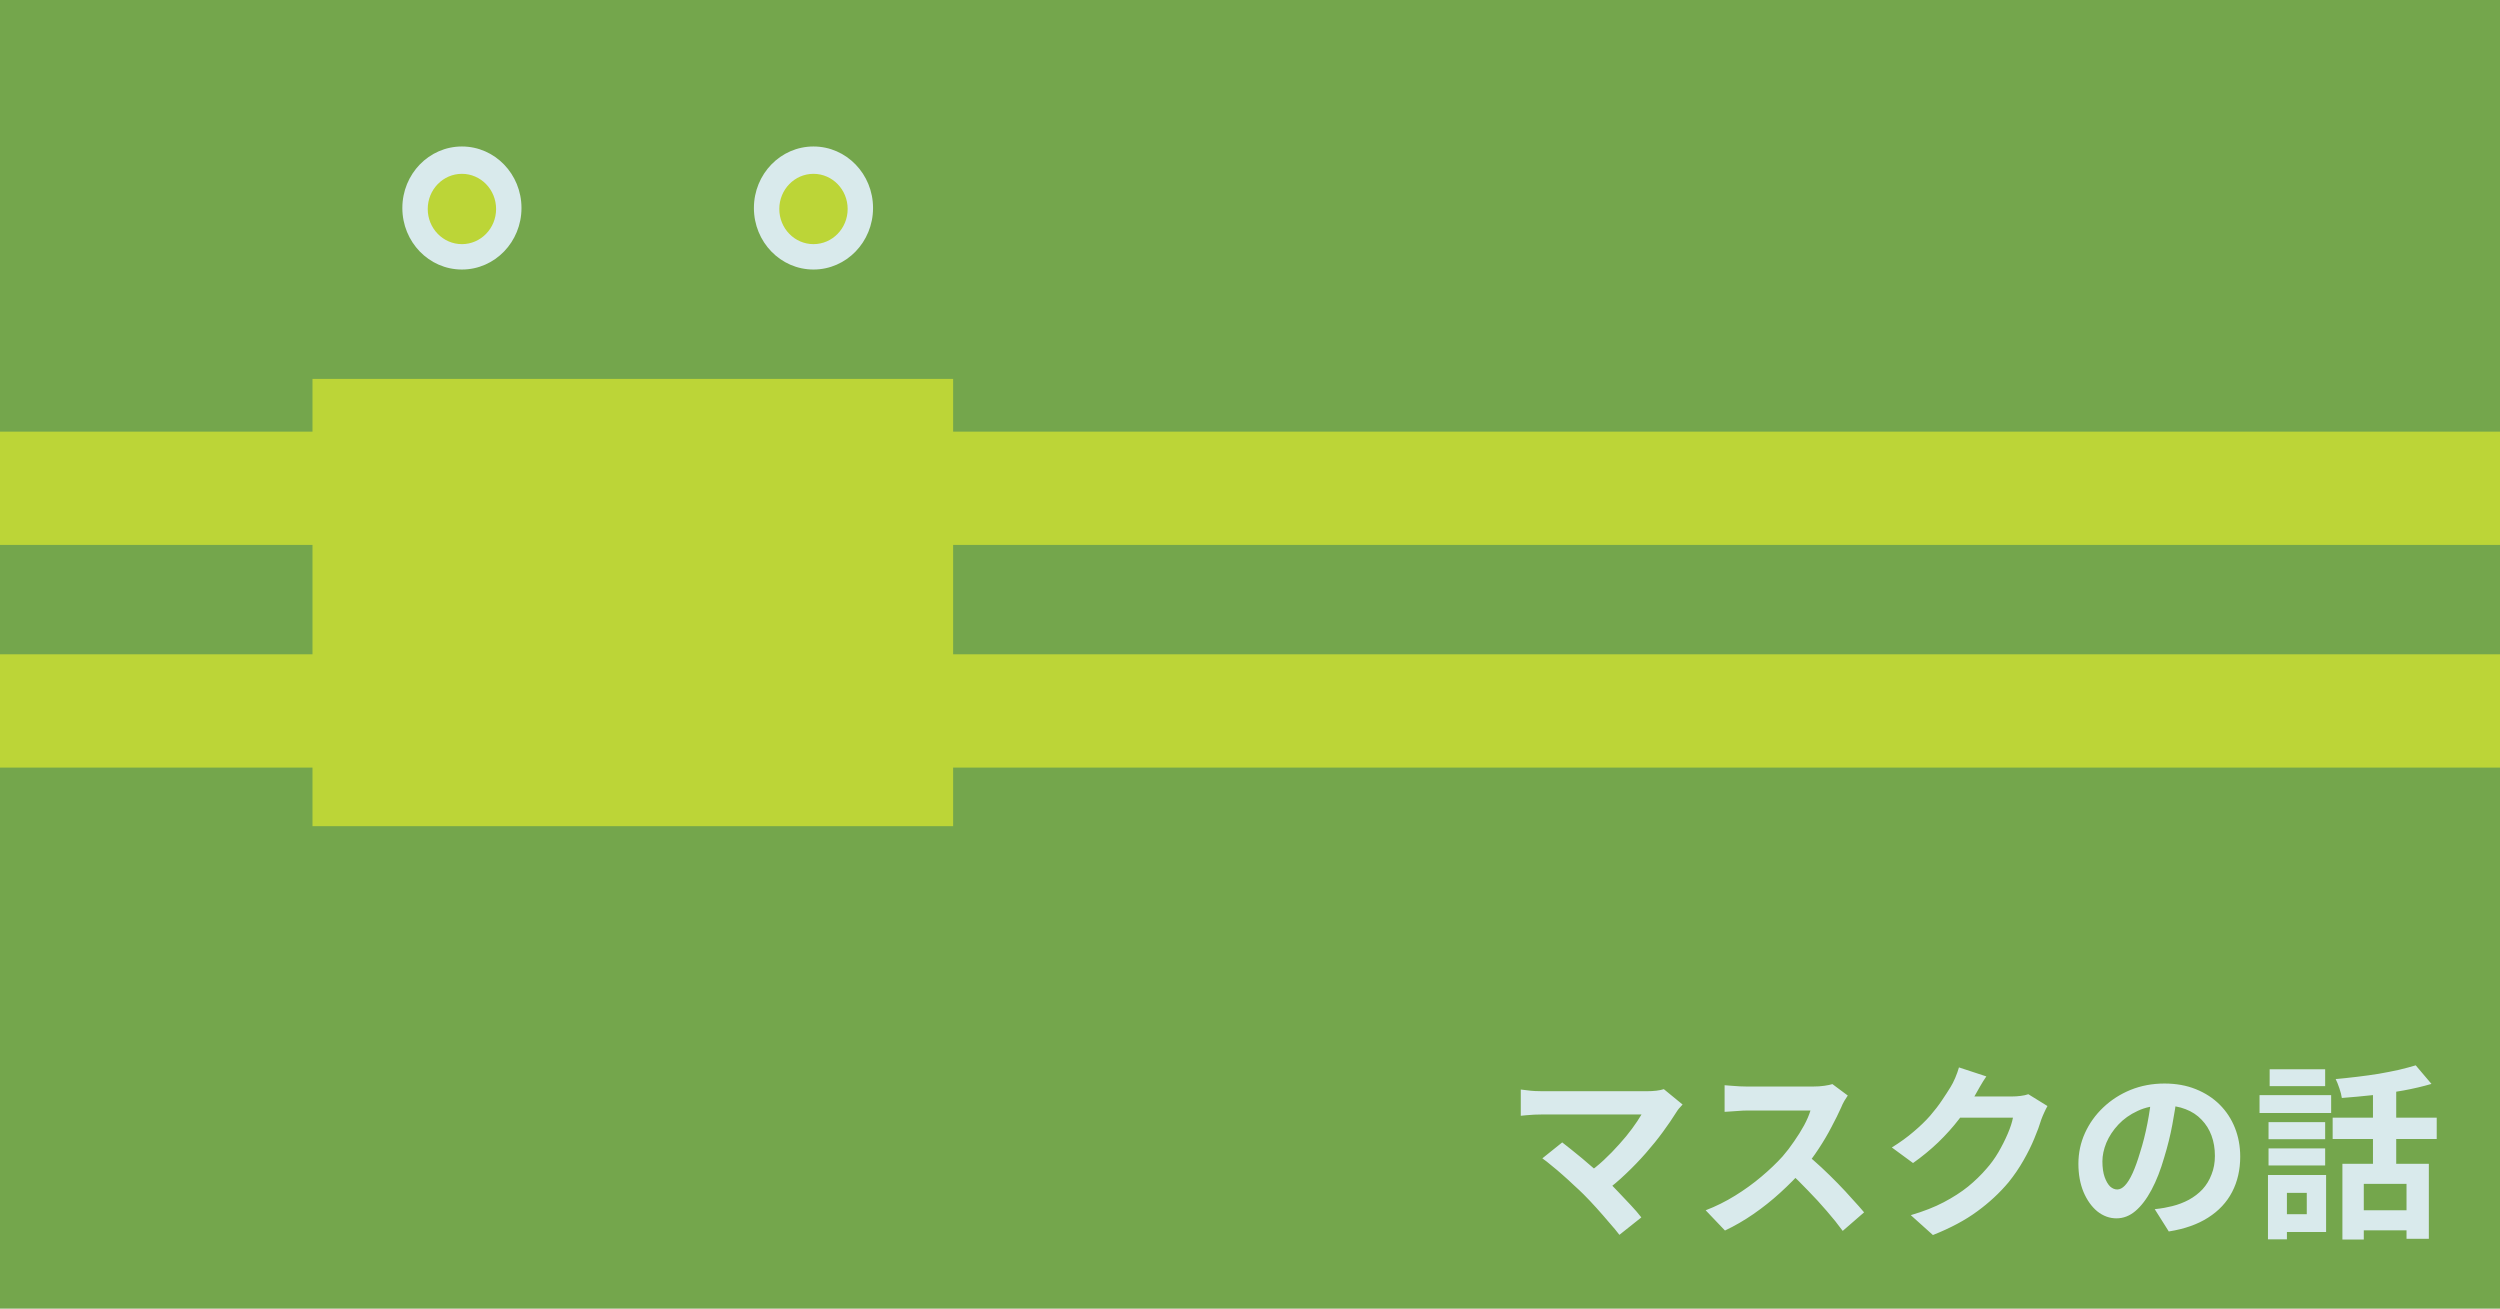
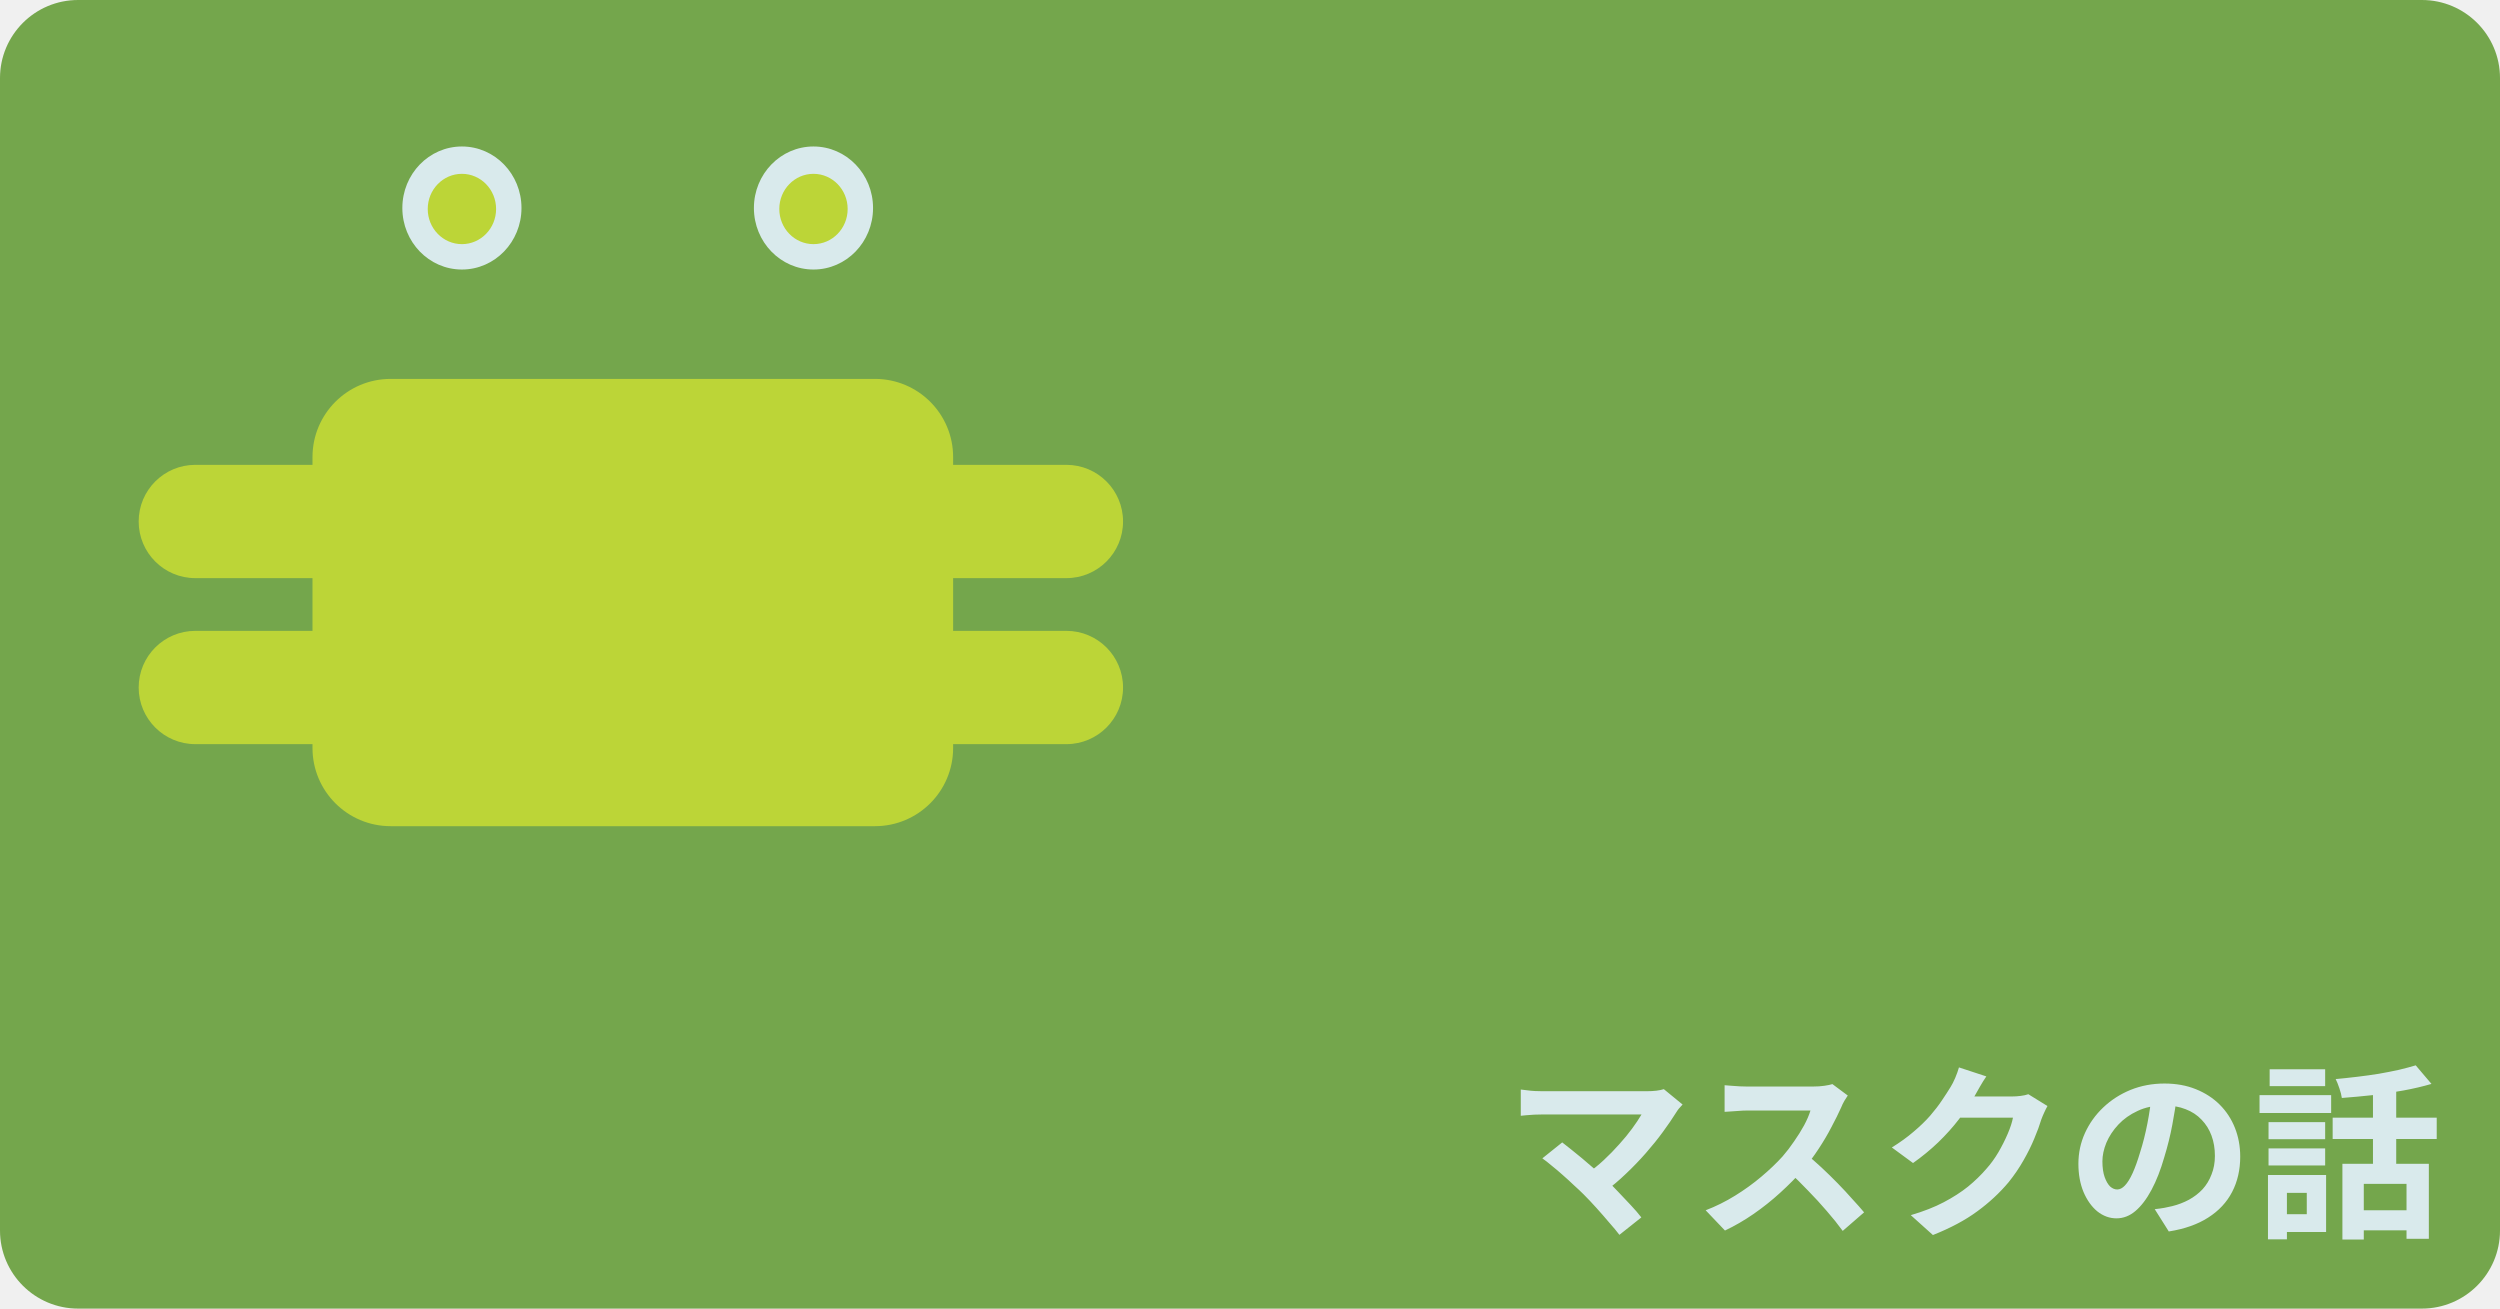
<svg xmlns="http://www.w3.org/2000/svg" width="1280" height="670" viewBox="0 0 1280 670" fill="none">
-   <rect width="1280" height="670" fill="#74A64C" />
-   <path d="M861.488 565.52C860.784 566.288 860.144 566.992 859.568 567.632C859.056 568.272 858.608 568.912 858.224 569.552C856.304 572.624 854.032 575.952 851.408 579.536C848.784 583.12 845.872 586.736 842.672 590.384C839.472 594.032 836.08 597.552 832.496 600.944C828.976 604.336 825.328 607.408 821.552 610.16L812.048 601.232C815.248 599.056 818.256 596.656 821.072 594.032C823.952 591.344 826.608 588.624 829.04 585.872C831.536 583.12 833.744 580.432 835.664 577.808C837.584 575.184 839.184 572.784 840.464 570.608C839.184 570.608 837.488 570.608 835.376 570.608C833.264 570.608 830.8 570.608 827.984 570.608C825.232 570.608 822.32 570.608 819.248 570.608C816.176 570.608 813.104 570.608 810.032 570.608C807.024 570.608 804.144 570.608 801.392 570.608C798.704 570.608 796.336 570.608 794.288 570.608C792.304 570.608 790.768 570.608 789.68 570.608C788.4 570.608 787.024 570.64 785.552 570.704C784.144 570.768 782.8 570.864 781.52 570.992C780.24 571.12 779.28 571.216 778.64 571.28V557.84C779.472 557.904 780.528 558.032 781.808 558.224C783.152 558.416 784.528 558.544 785.936 558.608C787.344 558.672 788.592 558.704 789.68 558.704C790.512 558.704 791.92 558.704 793.904 558.704C795.952 558.704 798.352 558.704 801.104 558.704C803.856 558.704 806.8 558.704 809.936 558.704C813.136 558.704 816.336 558.704 819.536 558.704C822.8 558.704 825.936 558.704 828.944 558.704C831.952 558.704 834.64 558.704 837.008 558.704C839.44 558.704 841.424 558.704 842.96 558.704C846.736 558.704 849.712 558.352 851.888 557.648L861.488 565.52ZM810.8 611.504C809.392 610.096 807.76 608.56 805.904 606.896C804.112 605.168 802.224 603.44 800.24 601.712C798.32 599.984 796.432 598.384 794.576 596.912C792.784 595.376 791.152 594.096 789.68 593.072L799.856 584.912C801.136 585.872 802.64 587.056 804.368 588.464C806.16 589.872 808.048 591.408 810.032 593.072C812.016 594.736 814.032 596.464 816.08 598.256C818.128 600.048 820.08 601.808 821.936 603.536C824.048 605.584 826.224 607.792 828.464 610.16C830.768 612.528 832.944 614.832 834.992 617.072C837.104 619.312 838.896 621.392 840.368 623.312L829.136 632.24C827.792 630.448 826.064 628.368 823.952 626C821.904 623.568 819.728 621.072 817.424 618.512C815.12 615.952 812.912 613.616 810.8 611.504ZM946.064 560.912C945.68 561.488 945.104 562.384 944.336 563.6C943.632 564.816 943.088 565.936 942.704 566.96C941.36 569.968 939.696 573.328 937.712 577.04C935.792 580.752 933.584 584.496 931.088 588.272C928.656 591.984 926.064 595.472 923.312 598.736C919.728 602.768 915.76 606.768 911.408 610.736C907.12 614.64 902.576 618.256 897.776 621.584C893.04 624.848 888.176 627.664 883.184 630.032L873.296 619.664C878.48 617.68 883.504 615.184 888.368 612.176C893.232 609.168 897.744 605.904 901.904 602.384C906.064 598.864 909.648 595.44 912.656 592.112C914.768 589.68 916.752 587.088 918.608 584.336C920.528 581.584 922.224 578.864 923.696 576.176C925.168 573.424 926.256 570.896 926.96 568.592C926.32 568.592 925.168 568.592 923.504 568.592C921.84 568.592 919.888 568.592 917.648 568.592C915.472 568.592 913.168 568.592 910.736 568.592C908.304 568.592 905.968 568.592 903.728 568.592C901.552 568.592 899.632 568.592 897.968 568.592C896.304 568.592 895.12 568.592 894.416 568.592C893.072 568.592 891.664 568.656 890.192 568.784C888.72 568.848 887.312 568.944 885.968 569.072C884.688 569.136 883.696 569.2 882.992 569.264V555.632C883.952 555.696 885.136 555.792 886.544 555.92C887.952 556.048 889.36 556.144 890.768 556.208C892.24 556.272 893.456 556.304 894.416 556.304C895.248 556.304 896.56 556.304 898.352 556.304C900.144 556.304 902.192 556.304 904.496 556.304C906.8 556.304 909.168 556.304 911.6 556.304C914.096 556.304 916.464 556.304 918.704 556.304C921.008 556.304 922.992 556.304 924.656 556.304C926.32 556.304 927.536 556.304 928.304 556.304C930.416 556.304 932.336 556.176 934.064 555.92C935.856 555.664 937.232 555.376 938.192 555.056L946.064 560.912ZM924.56 590.768C927.056 592.752 929.712 595.056 932.528 597.68C935.344 600.304 938.128 603.024 940.88 605.84C943.632 608.656 946.16 611.376 948.464 614C950.832 616.56 952.816 618.8 954.416 620.72L943.472 630.224C941.104 626.96 938.384 623.568 935.312 620.048C932.304 616.528 929.104 613.04 925.712 609.584C922.384 606.064 918.992 602.736 915.536 599.6L924.56 590.768ZM1048.3 566.288C1047.79 567.184 1047.25 568.272 1046.67 569.552C1046.1 570.768 1045.58 571.984 1045.14 573.2C1044.3 576.016 1043.12 579.248 1041.58 582.896C1040.11 586.48 1038.26 590.224 1036.02 594.128C1033.84 597.968 1031.31 601.68 1028.43 605.264C1023.82 610.768 1018.45 615.76 1012.3 620.24C1006.22 624.72 998.672 628.752 989.648 632.336L978.32 622.16C984.848 620.24 990.48 618.032 995.216 615.536C999.952 613.04 1004.08 610.384 1007.6 607.568C1011.12 604.688 1014.26 601.648 1017.01 598.448C1019.25 595.952 1021.3 593.136 1023.15 590C1025.01 586.8 1026.61 583.632 1027.95 580.496C1029.3 577.36 1030.19 574.608 1030.64 572.24H998.288L1002.7 561.392C1003.6 561.392 1004.98 561.392 1006.83 561.392C1008.75 561.392 1010.9 561.392 1013.26 561.392C1015.7 561.392 1018.06 561.392 1020.37 561.392C1022.74 561.392 1024.78 561.392 1026.51 561.392C1028.3 561.392 1029.52 561.392 1030.16 561.392C1031.63 561.392 1033.1 561.296 1034.58 561.104C1036.11 560.912 1037.42 560.624 1038.51 560.24L1048.3 566.288ZM1017.01 551.12C1015.86 552.784 1014.74 554.576 1013.65 556.496C1012.56 558.416 1011.73 559.888 1011.15 560.912C1008.98 564.752 1006.29 568.752 1003.09 572.912C999.952 577.008 996.368 581.008 992.336 584.912C988.304 588.752 984.016 592.272 979.472 595.472L968.624 587.504C972.848 584.88 976.56 582.192 979.76 579.44C983.024 576.688 985.84 573.968 988.208 571.28C990.576 568.528 992.592 565.904 994.256 563.408C995.984 560.848 997.456 558.576 998.672 556.592C999.44 555.376 1000.24 553.808 1001.07 551.888C1001.9 549.904 1002.54 548.112 1002.99 546.512L1017.01 551.12ZM1114.74 560.24C1114.1 565.104 1113.26 570.288 1112.24 575.792C1111.22 581.296 1109.84 586.864 1108.11 592.496C1106.26 598.96 1104.08 604.528 1101.58 609.2C1099.09 613.872 1096.34 617.488 1093.33 620.048C1090.38 622.544 1087.15 623.792 1083.63 623.792C1080.11 623.792 1076.85 622.608 1073.84 620.24C1070.9 617.808 1068.53 614.48 1066.74 610.256C1065.01 606.032 1064.14 601.232 1064.14 595.856C1064.14 590.288 1065.26 585.04 1067.5 580.112C1069.74 575.184 1072.85 570.832 1076.82 567.056C1080.85 563.216 1085.52 560.208 1090.83 558.032C1096.21 555.856 1102 554.768 1108.21 554.768C1114.16 554.768 1119.5 555.728 1124.24 557.648C1129.04 559.568 1133.14 562.224 1136.53 565.616C1139.92 569.008 1142.51 572.976 1144.3 577.52C1146.1 582.064 1146.99 586.96 1146.99 592.208C1146.99 598.928 1145.62 604.944 1142.86 610.256C1140.11 615.568 1136.02 619.952 1130.58 623.408C1125.2 626.864 1118.48 629.232 1110.42 630.512L1103.22 619.088C1105.07 618.896 1106.7 618.672 1108.11 618.416C1109.52 618.16 1110.86 617.872 1112.14 617.552C1115.22 616.784 1118.06 615.696 1120.69 614.288C1123.38 612.816 1125.71 611.024 1127.7 608.912C1129.68 606.736 1131.22 604.208 1132.3 601.328C1133.46 598.448 1134.03 595.28 1134.03 591.824C1134.03 588.048 1133.46 584.592 1132.3 581.456C1131.15 578.32 1129.46 575.6 1127.22 573.296C1124.98 570.928 1122.26 569.136 1119.06 567.92C1115.86 566.64 1112.18 566 1108.02 566C1102.9 566 1098.38 566.928 1094.48 568.784C1090.58 570.576 1087.28 572.912 1084.59 575.792C1081.9 578.672 1079.86 581.776 1078.45 585.104C1077.1 588.432 1076.43 591.6 1076.43 594.608C1076.43 597.808 1076.82 600.496 1077.58 602.672C1078.35 604.784 1079.28 606.384 1080.37 607.472C1081.52 608.496 1082.74 609.008 1084.02 609.008C1085.36 609.008 1086.67 608.336 1087.95 606.992C1089.3 605.584 1090.61 603.472 1091.89 600.656C1093.17 597.84 1094.45 594.288 1095.73 590C1097.2 585.392 1098.45 580.464 1099.47 575.216C1100.5 569.968 1101.23 564.848 1101.68 559.856L1114.74 560.24ZM1199.31 595.856H1243.57V634.256H1232.14V606.128H1210.26V634.64H1199.31V595.856ZM1236.85 545.456L1244.91 554.96C1240.56 556.24 1235.79 557.36 1230.61 558.32C1225.42 559.28 1220.11 560.08 1214.67 560.72C1209.3 561.296 1204.08 561.776 1199.02 562.16C1198.83 560.752 1198.42 559.12 1197.78 557.264C1197.14 555.344 1196.5 553.744 1195.86 552.464C1199.5 552.144 1203.18 551.76 1206.9 551.312C1210.67 550.864 1214.35 550.352 1217.94 549.776C1221.58 549.136 1225.01 548.464 1228.21 547.76C1231.41 546.992 1234.29 546.224 1236.85 545.456ZM1214.96 554.48H1226.86V601.04H1214.96V554.48ZM1194.32 572.24H1247.6V583.184H1194.32V572.24ZM1206.7 619.664H1237.62V629.936H1206.7V619.664ZM1161.49 574.544H1190.48V583.28H1161.49V574.544ZM1162.06 547.472H1190.48V556.112H1162.06V547.472ZM1161.49 587.984H1190.48V596.72H1161.49V587.984ZM1156.88 560.72H1193.55V569.84H1156.88V560.72ZM1167.25 601.616H1190.96V630.8H1167.25V621.68H1181.07V610.736H1167.25V601.616ZM1161.2 601.616H1170.9V634.544H1161.2V601.616Z" fill="#D9EAEC" />
-   <rect x="160" y="194" width="328" height="229" fill="#BCD537" />
-   <rect y="221" width="1280" height="58" fill="#BCD537" />
-   <rect y="335" width="1280" height="58" fill="#BCD537" />
-   <ellipse cx="236.5" cy="106.5" rx="30.5" ry="31.5" fill="#D9EAEC" />
-   <ellipse cx="236.5" cy="107" rx="17.5" ry="18" fill="#BCD537" />
-   <ellipse cx="416.5" cy="106.5" rx="30.5" ry="31.5" fill="#D9EAEC" />
-   <ellipse cx="416.5" cy="107" rx="17.5" ry="18" fill="#BCD537" />
+   <g clip-path="url(#clip0_8_24)">
+     <path d="M1280 0H0V670H1280V0Z" fill="#74A64C" />
+     <path d="M861.488 565.52C860.784 566.288 860.144 566.992 859.568 567.632C859.056 568.272 858.608 568.912 858.224 569.552C856.304 572.624 854.032 575.952 851.408 579.536C848.784 583.12 845.872 586.736 842.672 590.384C839.472 594.032 836.08 597.552 832.496 600.944C828.976 604.336 825.328 607.408 821.552 610.16L812.048 601.232C815.248 599.056 818.256 596.656 821.072 594.032C823.952 591.344 826.608 588.624 829.04 585.872C831.536 583.12 833.744 580.432 835.664 577.808C837.584 575.184 839.184 572.784 840.464 570.608C839.184 570.608 837.488 570.608 835.376 570.608C833.264 570.608 830.8 570.608 827.984 570.608C825.232 570.608 822.32 570.608 819.248 570.608C816.176 570.608 813.104 570.608 810.032 570.608C807.024 570.608 804.144 570.608 801.392 570.608C798.704 570.608 796.336 570.608 794.288 570.608C792.304 570.608 790.768 570.608 789.68 570.608C788.4 570.608 787.024 570.64 785.552 570.704C784.144 570.768 782.8 570.864 781.52 570.992C780.24 571.12 779.28 571.216 778.64 571.28V557.84C779.472 557.904 780.528 558.032 781.808 558.224C783.152 558.416 784.528 558.544 785.936 558.608C787.344 558.672 788.592 558.704 789.68 558.704C790.512 558.704 791.92 558.704 793.904 558.704C795.952 558.704 798.352 558.704 801.104 558.704C803.856 558.704 806.8 558.704 809.936 558.704C813.136 558.704 816.336 558.704 819.536 558.704C822.8 558.704 825.936 558.704 828.944 558.704C831.952 558.704 834.64 558.704 837.008 558.704C839.44 558.704 841.424 558.704 842.96 558.704C846.736 558.704 849.712 558.352 851.888 557.648L861.488 565.52ZM810.8 611.504C809.392 610.096 807.76 608.56 805.904 606.896C804.112 605.168 802.224 603.44 800.24 601.712C798.32 599.984 796.432 598.384 794.576 596.912C792.784 595.376 791.152 594.096 789.68 593.072L799.856 584.912C801.136 585.872 802.64 587.056 804.368 588.464C806.16 589.872 808.048 591.408 810.032 593.072C812.016 594.736 814.032 596.464 816.08 598.256C818.128 600.048 820.08 601.808 821.936 603.536C824.048 605.584 826.224 607.792 828.464 610.16C830.768 612.528 832.944 614.832 834.992 617.072C837.104 619.312 838.896 621.392 840.368 623.312L829.136 632.24C827.792 630.448 826.064 628.368 823.952 626C821.904 623.568 819.728 621.072 817.424 618.512C815.12 615.952 812.912 613.616 810.8 611.504ZM946.064 560.912C945.68 561.488 945.104 562.384 944.336 563.6C943.632 564.816 943.088 565.936 942.704 566.96C941.36 569.968 939.696 573.328 937.712 577.04C935.792 580.752 933.584 584.496 931.088 588.272C928.656 591.984 926.064 595.472 923.312 598.736C919.728 602.768 915.76 606.768 911.408 610.736C907.12 614.64 902.576 618.256 897.776 621.584C893.04 624.848 888.176 627.664 883.184 630.032L873.296 619.664C878.48 617.68 883.504 615.184 888.368 612.176C893.232 609.168 897.744 605.904 901.904 602.384C906.064 598.864 909.648 595.44 912.656 592.112C914.768 589.68 916.752 587.088 918.608 584.336C920.528 581.584 922.224 578.864 923.696 576.176C925.168 573.424 926.256 570.896 926.96 568.592C926.32 568.592 925.168 568.592 923.504 568.592C921.84 568.592 919.888 568.592 917.648 568.592C915.472 568.592 913.168 568.592 910.736 568.592C908.304 568.592 905.968 568.592 903.728 568.592C901.552 568.592 899.632 568.592 897.968 568.592C896.304 568.592 895.12 568.592 894.416 568.592C893.072 568.592 891.664 568.656 890.192 568.784C888.72 568.848 887.312 568.944 885.968 569.072C884.688 569.136 883.696 569.2 882.992 569.264V555.632C883.952 555.696 885.136 555.792 886.544 555.92C887.952 556.048 889.36 556.144 890.768 556.208C892.24 556.272 893.456 556.304 894.416 556.304C895.248 556.304 896.56 556.304 898.352 556.304C900.144 556.304 902.192 556.304 904.496 556.304C906.8 556.304 909.168 556.304 911.6 556.304C914.096 556.304 916.464 556.304 918.704 556.304C921.008 556.304 922.992 556.304 924.656 556.304C926.32 556.304 927.536 556.304 928.304 556.304C930.416 556.304 932.336 556.176 934.064 555.92C935.856 555.664 937.232 555.376 938.192 555.056L946.064 560.912ZM924.56 590.768C927.056 592.752 929.712 595.056 932.528 597.68C935.344 600.304 938.128 603.024 940.88 605.84C943.632 608.656 946.16 611.376 948.464 614C950.832 616.56 952.816 618.8 954.416 620.72L943.472 630.224C941.104 626.96 938.384 623.568 935.312 620.048C932.304 616.528 929.104 613.04 925.712 609.584C922.384 606.064 918.992 602.736 915.536 599.6L924.56 590.768ZM1048.3 566.288C1047.79 567.184 1047.25 568.272 1046.67 569.552C1046.1 570.768 1045.58 571.984 1045.14 573.2C1044.3 576.016 1043.12 579.248 1041.58 582.896C1040.11 586.48 1038.26 590.224 1036.02 594.128C1033.84 597.968 1031.31 601.68 1028.43 605.264C1023.82 610.768 1018.45 615.76 1012.3 620.24C1006.22 624.72 998.672 628.752 989.648 632.336L978.32 622.16C984.848 620.24 990.48 618.032 995.216 615.536C999.952 613.04 1004.08 610.384 1007.6 607.568C1011.12 604.688 1014.26 601.648 1017.01 598.448C1019.25 595.952 1021.3 593.136 1023.15 590C1025.01 586.8 1026.61 583.632 1027.95 580.496C1029.3 577.36 1030.19 574.608 1030.64 572.24H998.288L1002.7 561.392C1003.6 561.392 1004.98 561.392 1006.83 561.392C1008.75 561.392 1010.9 561.392 1013.26 561.392C1015.7 561.392 1018.06 561.392 1020.37 561.392C1022.74 561.392 1024.78 561.392 1026.51 561.392C1028.3 561.392 1029.52 561.392 1030.16 561.392C1031.63 561.392 1033.1 561.296 1034.58 561.104C1036.11 560.912 1037.42 560.624 1038.51 560.24L1048.3 566.288ZM1017.01 551.12C1015.86 552.784 1014.74 554.576 1013.65 556.496C1012.56 558.416 1011.73 559.888 1011.15 560.912C1008.98 564.752 1006.29 568.752 1003.09 572.912C999.952 577.008 996.368 581.008 992.336 584.912C988.304 588.752 984.016 592.272 979.472 595.472L968.624 587.504C972.848 584.88 976.56 582.192 979.76 579.44C983.024 576.688 985.84 573.968 988.208 571.28C990.576 568.528 992.592 565.904 994.256 563.408C995.984 560.848 997.456 558.576 998.672 556.592C999.44 555.376 1000.24 553.808 1001.07 551.888C1001.9 549.904 1002.54 548.112 1002.99 546.512L1017.01 551.12ZM1114.74 560.24C1114.1 565.104 1113.26 570.288 1112.24 575.792C1111.22 581.296 1109.84 586.864 1108.11 592.496C1106.26 598.96 1104.08 604.528 1101.58 609.2C1099.09 613.872 1096.34 617.488 1093.33 620.048C1090.38 622.544 1087.15 623.792 1083.63 623.792C1080.11 623.792 1076.85 622.608 1073.84 620.24C1070.9 617.808 1068.53 614.48 1066.74 610.256C1065.01 606.032 1064.14 601.232 1064.14 595.856C1064.14 590.288 1065.26 585.04 1067.5 580.112C1069.74 575.184 1072.85 570.832 1076.82 567.056C1080.85 563.216 1085.52 560.208 1090.83 558.032C1096.21 555.856 1102 554.768 1108.21 554.768C1114.16 554.768 1119.5 555.728 1124.24 557.648C1129.04 559.568 1133.14 562.224 1136.53 565.616C1139.92 569.008 1142.51 572.976 1144.3 577.52C1146.1 582.064 1146.99 586.96 1146.99 592.208C1146.99 598.928 1145.62 604.944 1142.86 610.256C1140.11 615.568 1136.02 619.952 1130.58 623.408C1125.2 626.864 1118.48 629.232 1110.42 630.512L1103.22 619.088C1105.07 618.896 1106.7 618.672 1108.11 618.416C1109.52 618.16 1110.86 617.872 1112.14 617.552C1115.22 616.784 1118.06 615.696 1120.69 614.288C1123.38 612.816 1125.71 611.024 1127.7 608.912C1129.68 606.736 1131.22 604.208 1132.3 601.328C1133.46 598.448 1134.03 595.28 1134.03 591.824C1134.03 588.048 1133.46 584.592 1132.3 581.456C1131.15 578.32 1129.46 575.6 1127.22 573.296C1124.98 570.928 1122.26 569.136 1119.06 567.92C1115.86 566.64 1112.18 566 1108.02 566C1102.9 566 1098.38 566.928 1094.48 568.784C1090.58 570.576 1087.28 572.912 1084.59 575.792C1081.9 578.672 1079.86 581.776 1078.45 585.104C1077.1 588.432 1076.43 591.6 1076.43 594.608C1076.43 597.808 1076.82 600.496 1077.58 602.672C1078.35 604.784 1079.28 606.384 1080.37 607.472C1081.52 608.496 1082.74 609.008 1084.02 609.008C1085.36 609.008 1086.67 608.336 1087.95 606.992C1089.3 605.584 1090.61 603.472 1091.89 600.656C1093.17 597.84 1094.45 594.288 1095.73 590C1097.2 585.392 1098.45 580.464 1099.47 575.216C1100.5 569.968 1101.23 564.848 1101.68 559.856L1114.74 560.24ZM1199.31 595.856H1243.57V634.256H1232.14V606.128H1210.26V634.64H1199.31V595.856ZM1236.85 545.456L1244.91 554.96C1240.56 556.24 1235.79 557.36 1230.61 558.32C1225.42 559.28 1220.11 560.08 1214.67 560.72C1209.3 561.296 1204.08 561.776 1199.02 562.16C1198.83 560.752 1198.42 559.12 1197.78 557.264C1197.14 555.344 1196.5 553.744 1195.86 552.464C1199.5 552.144 1203.18 551.76 1206.9 551.312C1210.67 550.864 1214.35 550.352 1217.94 549.776C1221.58 549.136 1225.01 548.464 1228.21 547.76C1231.41 546.992 1234.29 546.224 1236.85 545.456ZM1214.96 554.48H1226.86V601.04H1214.96V554.48ZM1194.32 572.24H1247.6V583.184H1194.32V572.24ZM1206.7 619.664H1237.62V629.936H1206.7V619.664ZM1161.49 574.544H1190.48V583.28H1161.49V574.544ZM1162.06 547.472H1190.48V556.112H1162.06V547.472ZM1161.49 587.984H1190.48V596.72H1161.49V587.984ZM1156.88 560.72H1193.55V569.84H1156.88V560.72ZM1167.25 601.616H1190.96V630.8H1167.25V621.68H1181.07V610.736H1167.25V601.616ZM1161.2 601.616H1170.9V634.544H1161.2V601.616Z" fill="#D9EAEC" />
+     <path d="M448 194H200C177.909 194 160 211.909 160 234V383C160 405.091 177.909 423 200 423H448C470.091 423 488 405.091 488 383V234C488 211.909 470.091 194 448 194Z" fill="#BCD537" />
+     <path d="M546 238H100C83.984 238 71 250.984 71 267C71 283.016 83.984 296 100 296H546C562.016 296 575 283.016 575 267C575 250.984 562.016 238 546 238Z" fill="#BCD537" />
+     <path d="M236.5 138C253.345 138 267 123.897 267 106.5C267 89.103 253.345 75 236.5 75C219.655 75 206 89.103 206 106.5C206 123.897 219.655 138 236.5 138Z" fill="#D9EAEC" />
+     <path d="M236.5 125C246.165 125 254 116.941 254 107C254 97.059 246.165 89 236.5 89C226.835 89 219 97.059 219 107C219 116.941 226.835 125 236.5 125Z" fill="#BCD537" />
+     <path d="M416.5 138C433.345 138 447 123.897 447 106.5C447 89.103 433.345 75 416.5 75C399.655 75 386 89.103 386 106.5C386 123.897 399.655 138 416.5 138Z" fill="#D9EAEC" />
+     <path d="M416.5 125C426.165 125 434 116.941 434 107C434 97.059 426.165 89 416.5 89C406.835 89 399 97.059 399 107C399 116.941 406.835 125 416.5 125Z" fill="#BCD537" />
+     <path d="M546 323H100C83.984 323 71 335.984 71 352C71 368.016 83.984 381 100 381H546C562.016 381 575 368.016 575 352C575 335.984 562.016 323 546 323Z" fill="#BCD537" />
+   </g>
+   <defs>
+     <clipPath id="clip0_8_24">
+       <rect width="1280" height="670" rx="40" fill="white" />
+     </clipPath>
+   </defs>
</svg>
